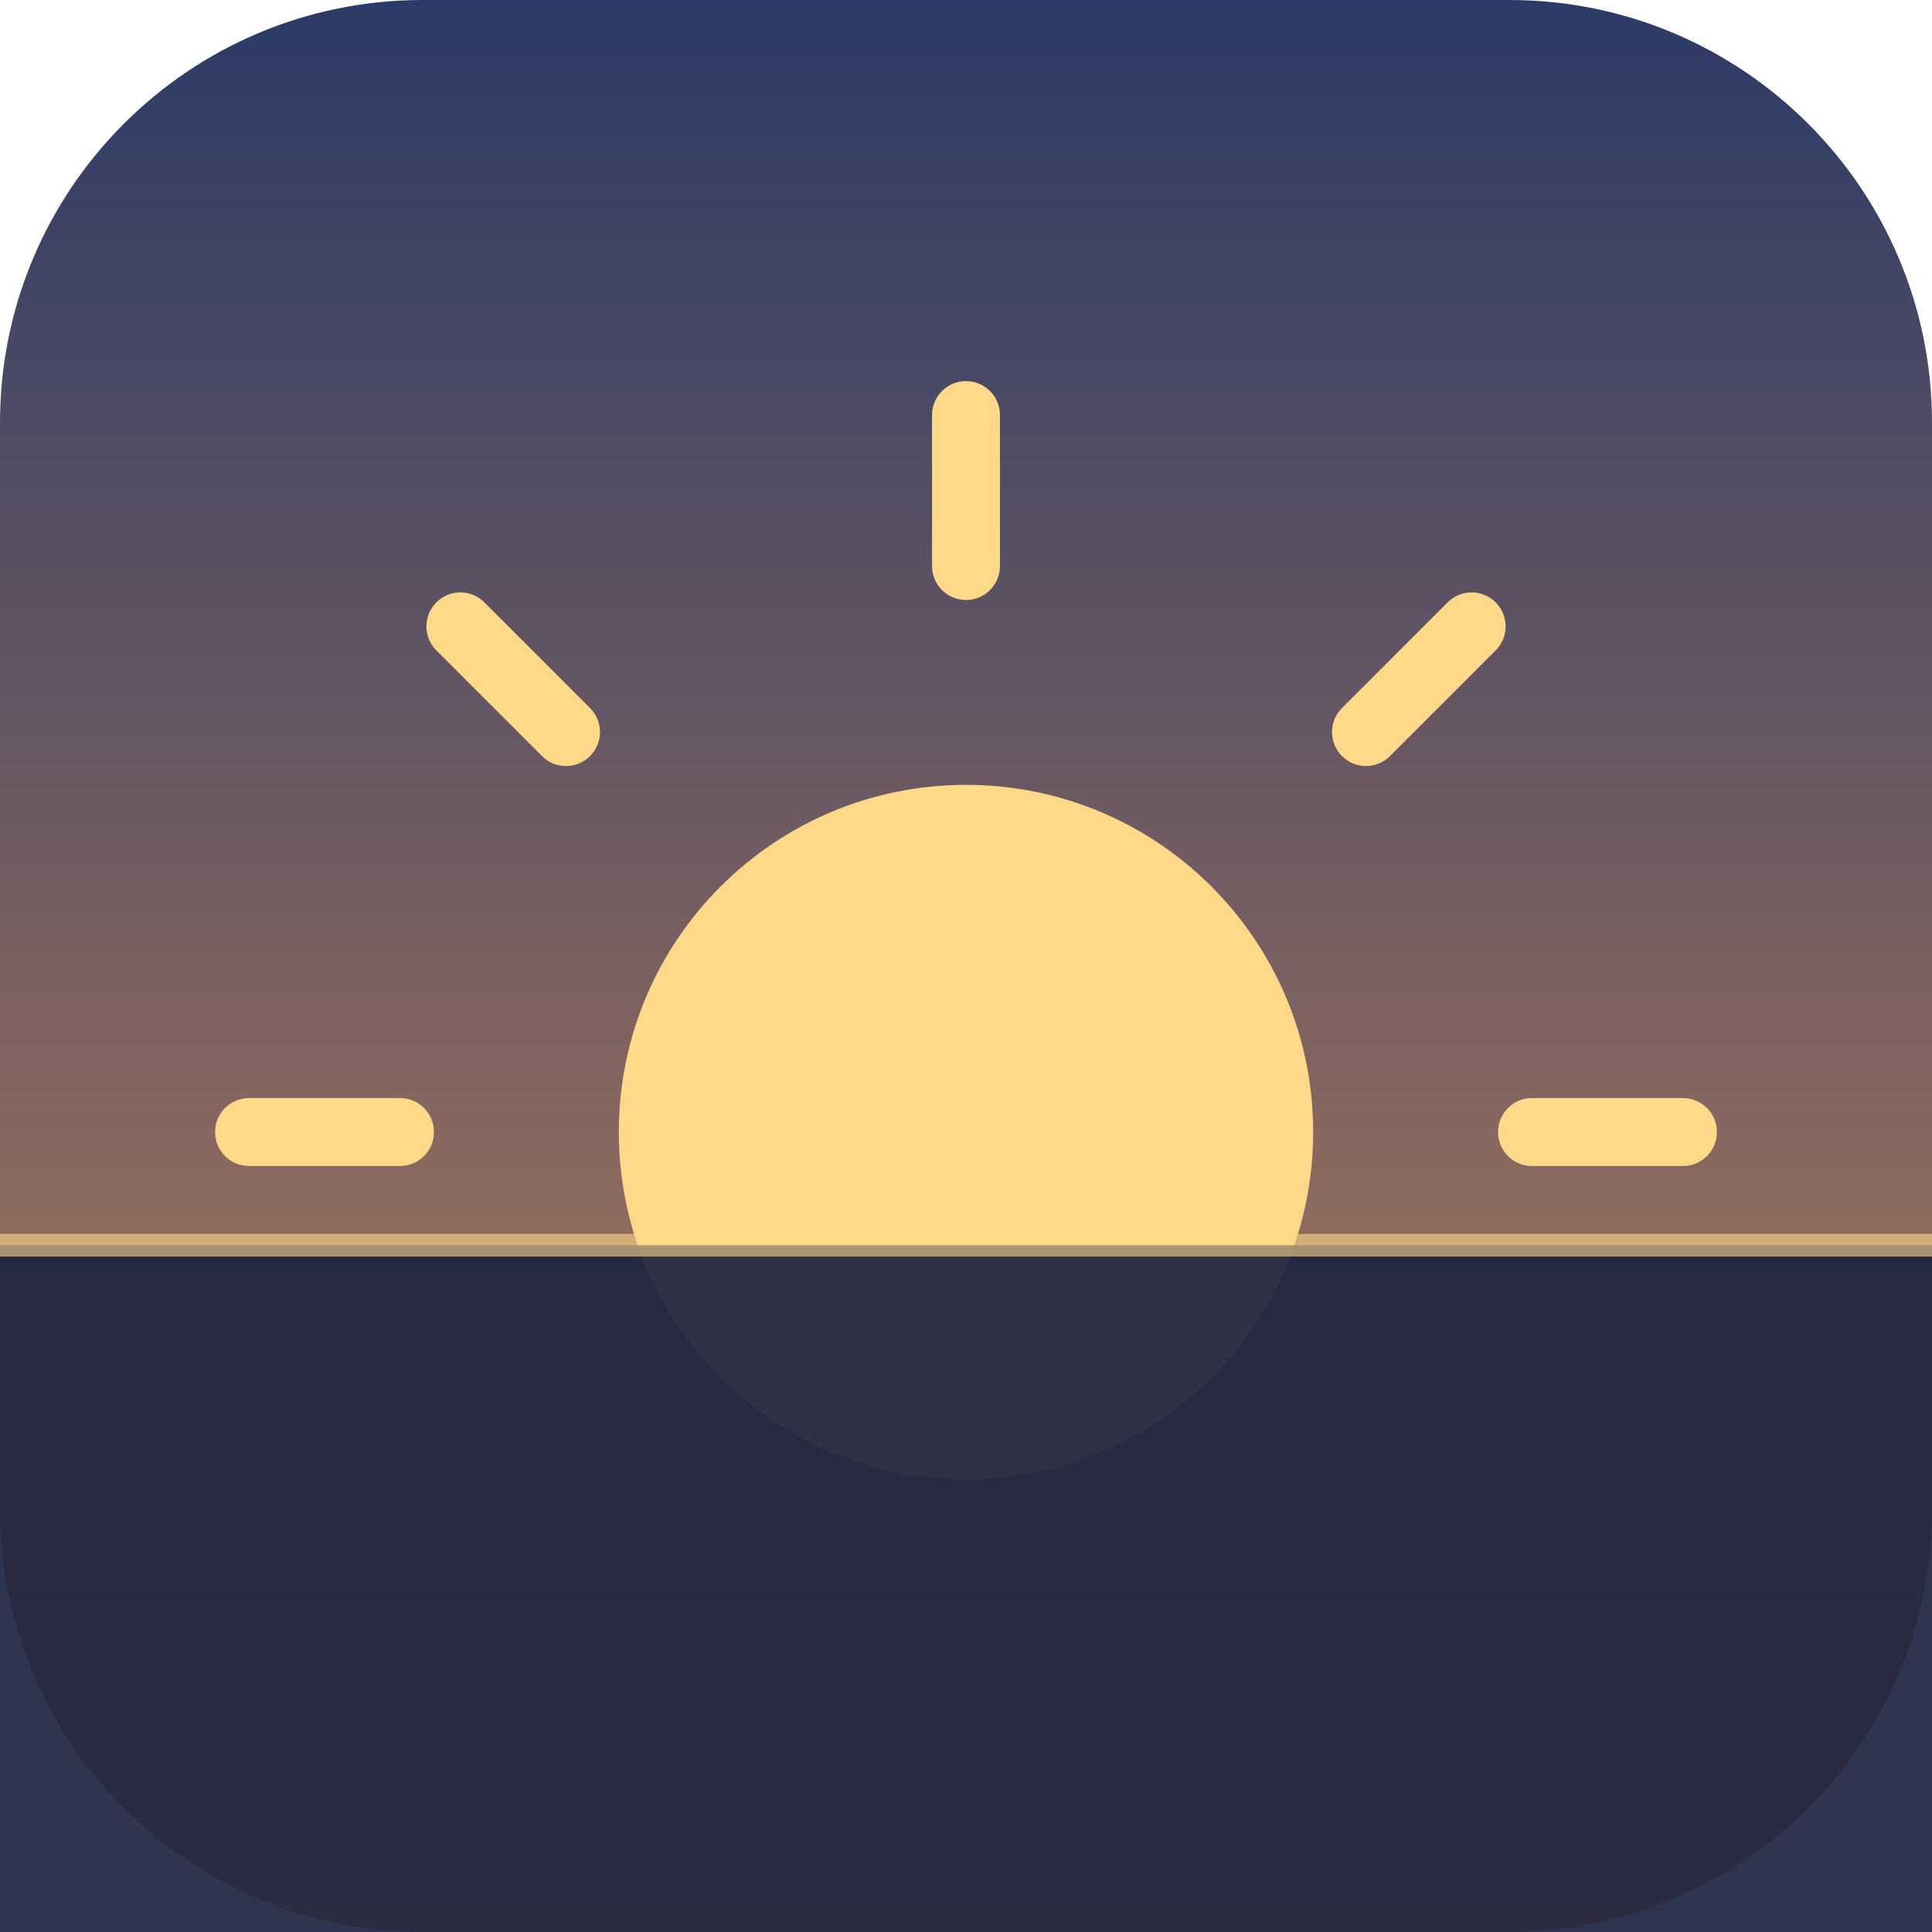
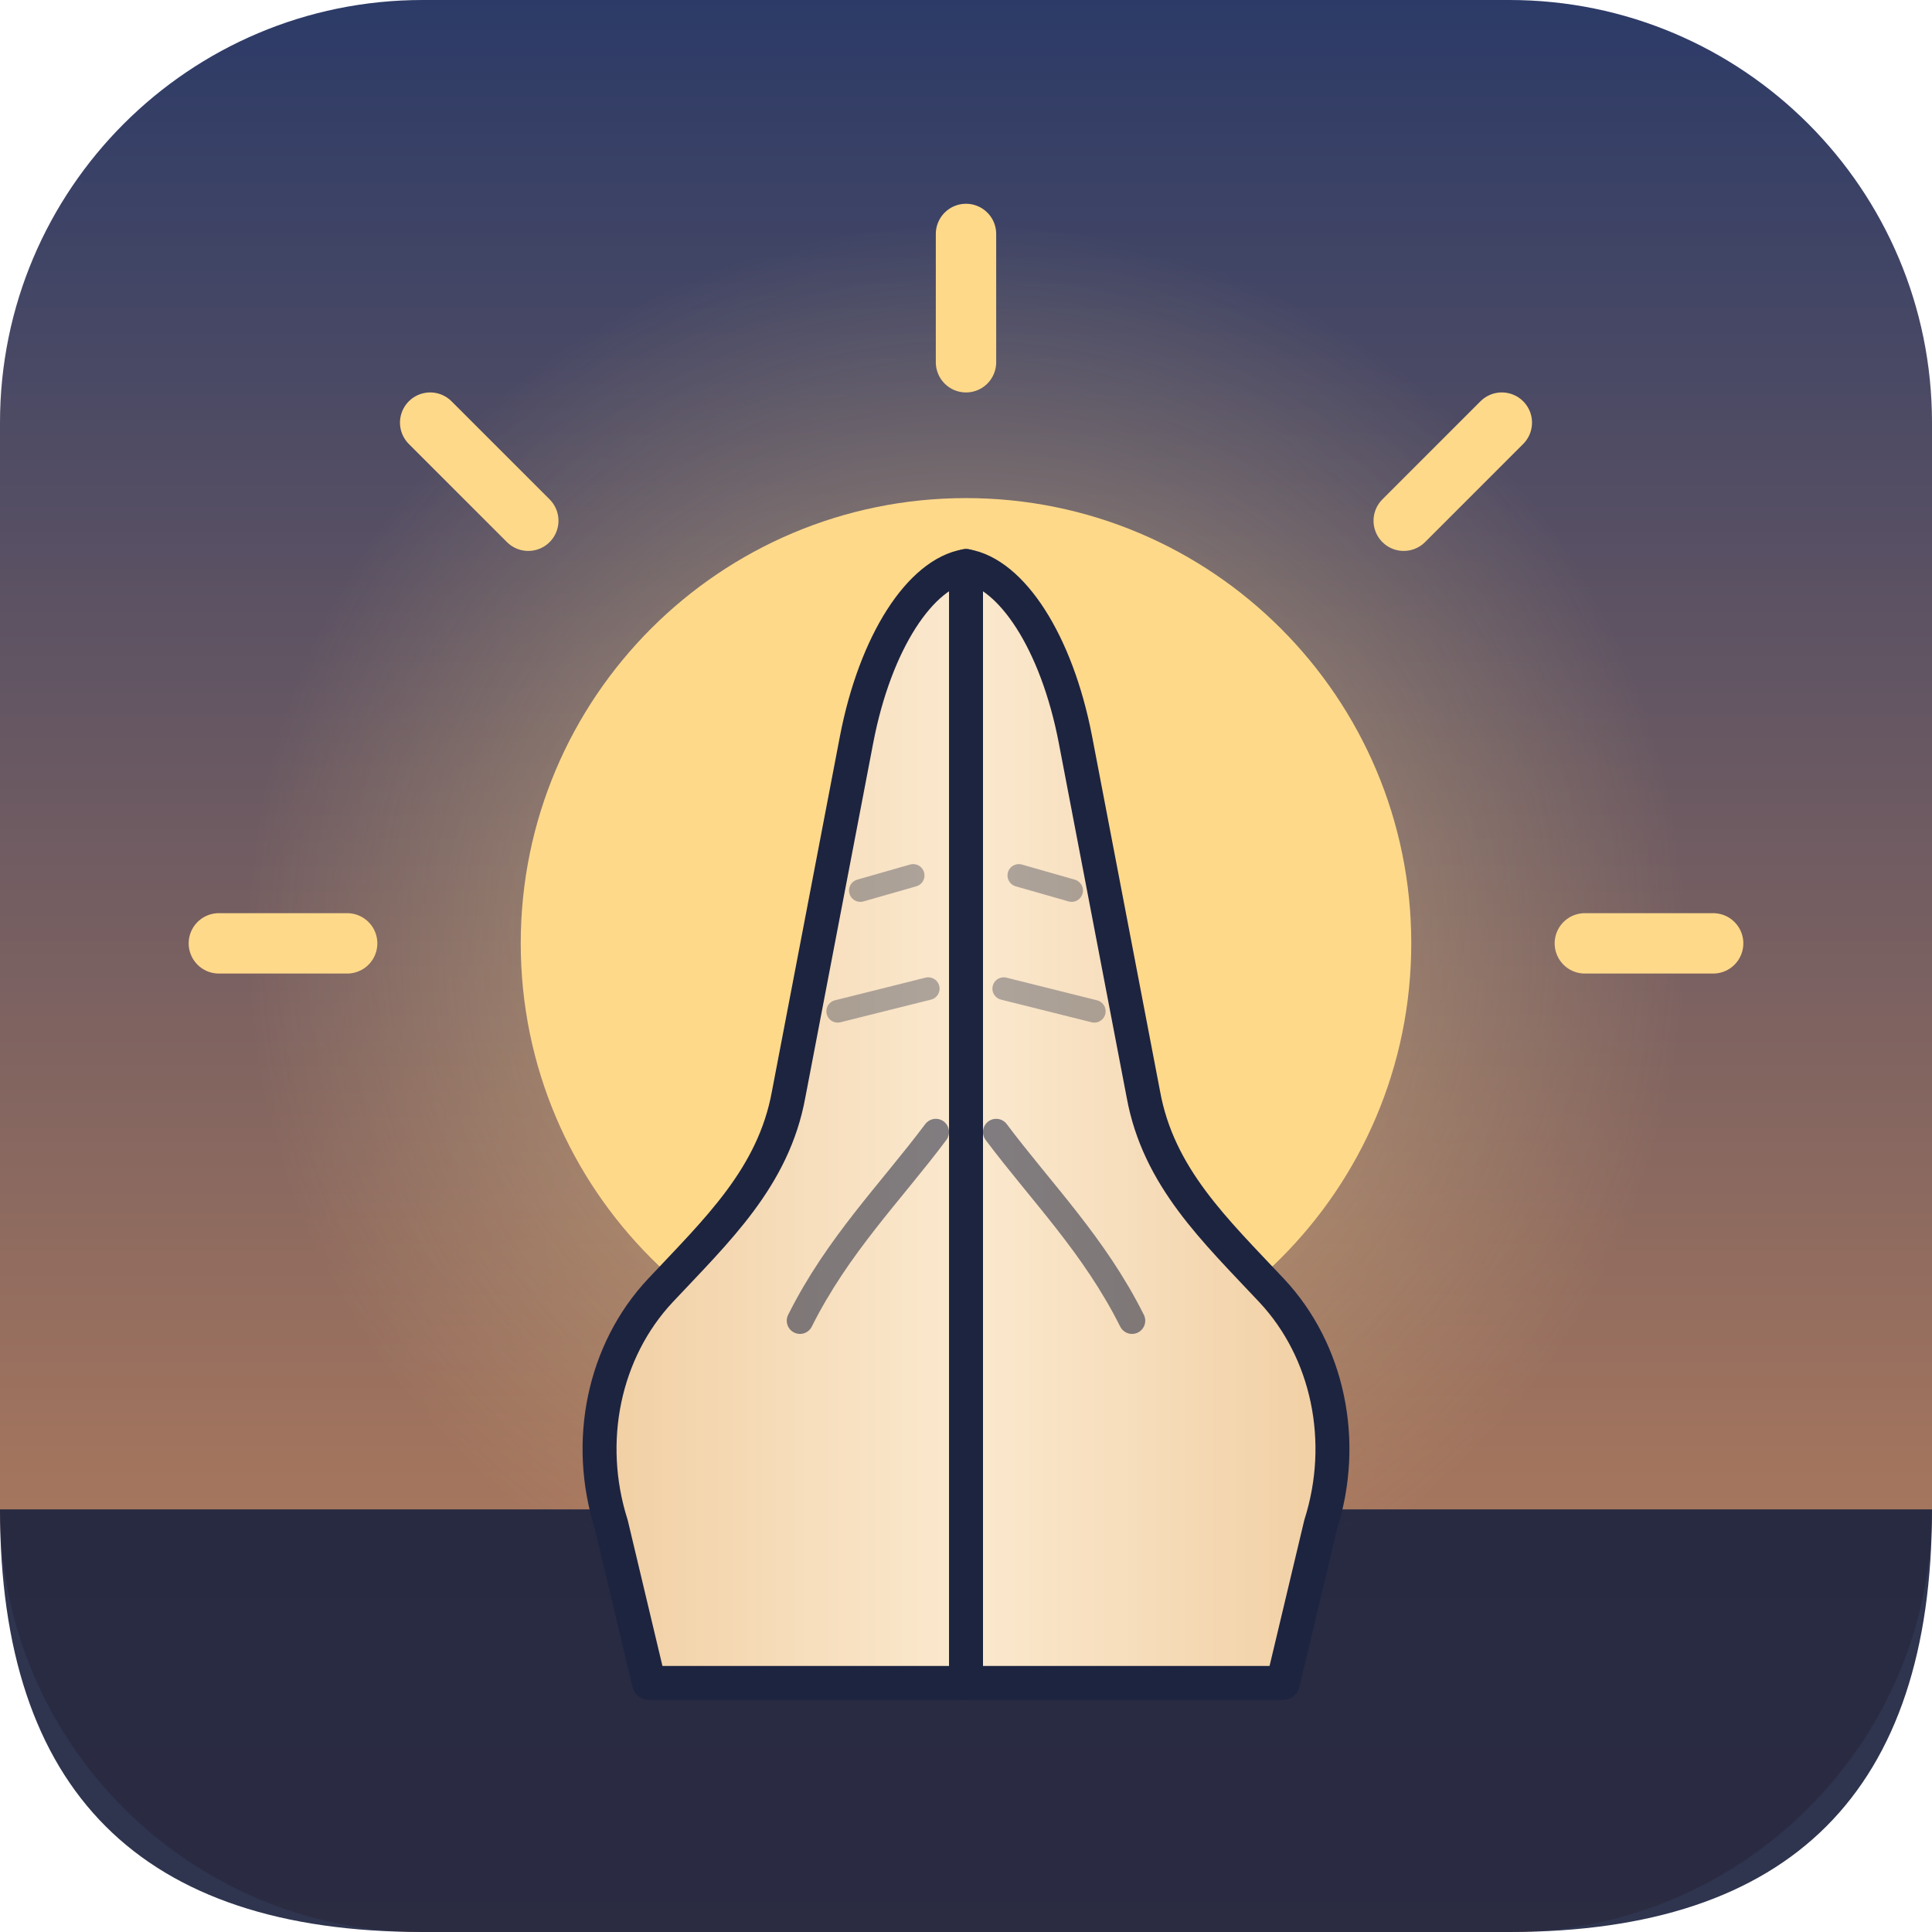
<svg xmlns="http://www.w3.org/2000/svg" viewBox="0 0 512 512">
  <defs>
    <linearGradient id="sky" x1="0" y1="0" x2="0" y2="1">
      <stop offset="0" stop-color="#2b3a67" />
      <stop offset="1" stop-color="#c8875b" />
    </linearGradient>
+     <radialGradient id="glow" cx="0.5" cy="0.5" r="0.5">
+       <stop offset="0" stop-color="#ffe7a8" />
+       <stop offset="1" stop-color="#ffd98a" stop-opacity="0" />
+     </radialGradient>
+     <linearGradient id="skin" x1="0" y1="0" x2="1" y2="0">
+       <stop offset="0" stop-color="#fbe9cf" />
+       <stop offset="1" stop-color="#f1cfa3" />
+     </linearGradient>
+     <g id="hand">
+       <path d="M256 150 C268 152 280 170 285 196 L303 290 C307 312 322 326 337 342 C352 358 357 382 350 404 L340 446 L256 446 Z" fill="url(#skin)" stroke="#1d2440" stroke-width="9" stroke-linejoin="round" />
+       <path d="M264 300 C276 316 290 330 300 350" fill="none" stroke="#1d2440" stroke-width="7" stroke-linecap="round" opacity=".55" />
+       <path d="M270 232 L284 236 M266 262 L290 268" fill="none" stroke="#1d2440" stroke-width="6" stroke-linecap="round" opacity=".35" />
+     </g>
  </defs>
  <rect width="512" height="512" rx="112" fill="url(#sky)" />
-   <circle cx="256" cy="300" r="92" fill="#ffd98a" />
-   <g stroke="#ffd98a" stroke-width="18" stroke-linecap="round">
-     <line x1="256" y1="150" x2="256" y2="110" />
-     <line x1="150" y1="194" x2="122" y2="166" />
-     <line x1="362" y1="194" x2="390" y2="166" />
-     <line x1="106" y1="300" x2="66" y2="300" />
-     <line x1="406" y1="300" x2="446" y2="300" />
+   <circle cx="256" cy="250" r="190" fill="url(#glow)" opacity=".55" />
+   <circle cx="256" cy="250" r="118" fill="#ffd98a" />
+   <g stroke="#ffd98a" stroke-width="16" stroke-linecap="round">
+     <line x1="256" y1="96" x2="256" y2="62" />
+     <line x1="140" y1="138" x2="114" y2="112" />
+     <line x1="372" y1="138" x2="398" y2="112" />
+     <line x1="92" y1="250" x2="58" y2="250" />
+     <line x1="420" y1="250" x2="454" y2="250" />
  </g>
-   <rect x="0" y="330" width="512" height="182" fill="#1d2440" opacity=".92" />
-   <path d="M0 330h512" stroke="#ffd98a" stroke-width="6" opacity=".6" />
+   <path d="M0 400 H512 V400 Q512 512 400 512 H112 Q0 512 0 400 Z" fill="#1d2440" opacity=".92" />
+   <use href="#hand" />
+   <use href="#hand" transform="translate(512 0) scale(-1 1)" />
+   <line x1="256" y1="160" x2="256" y2="440" stroke="#1d2440" stroke-width="6" stroke-linecap="round" />
</svg>
